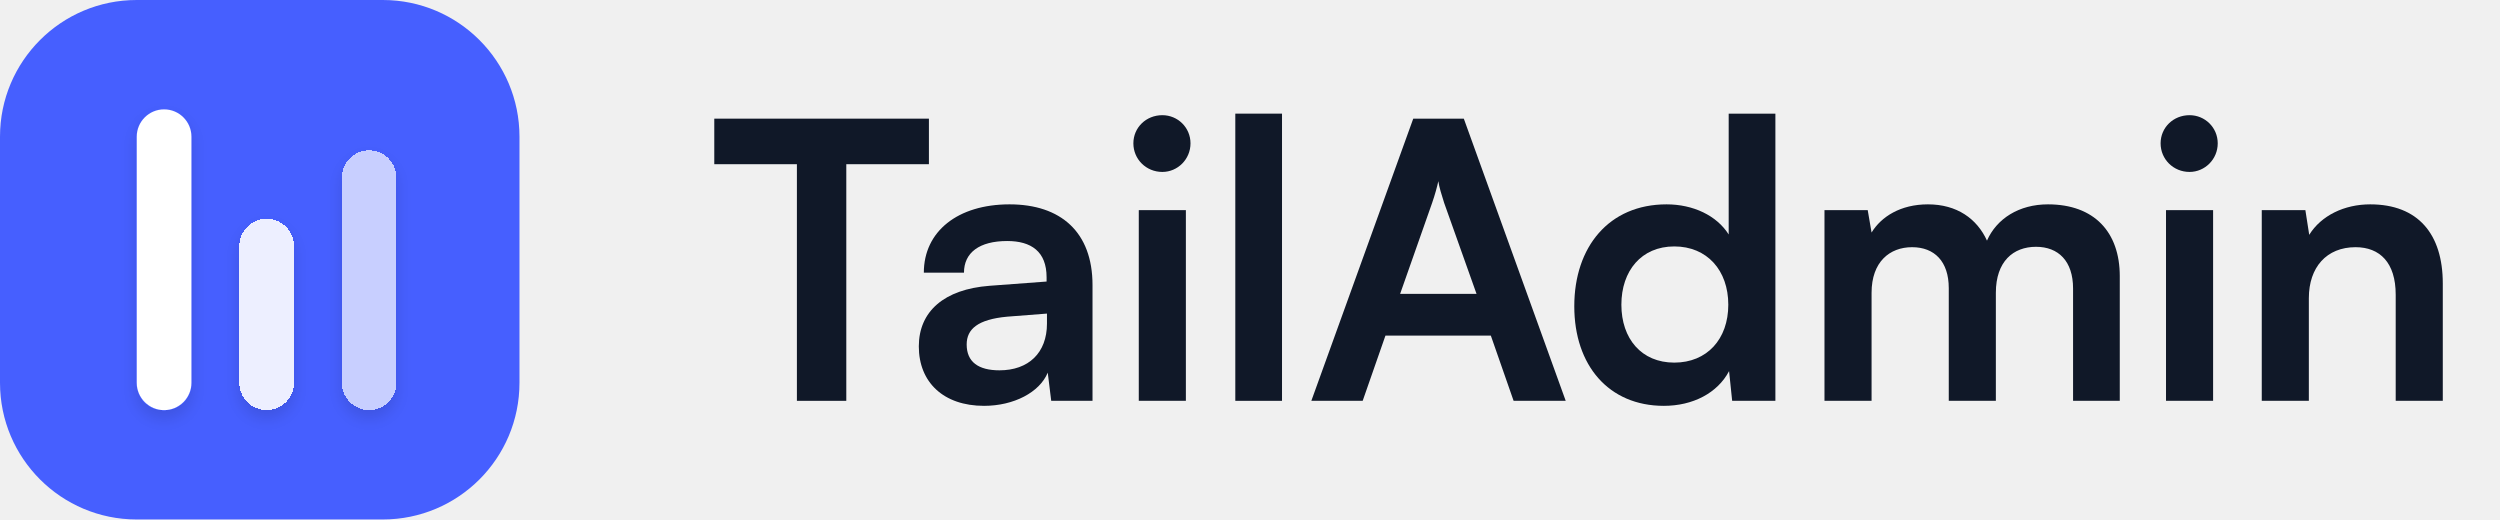
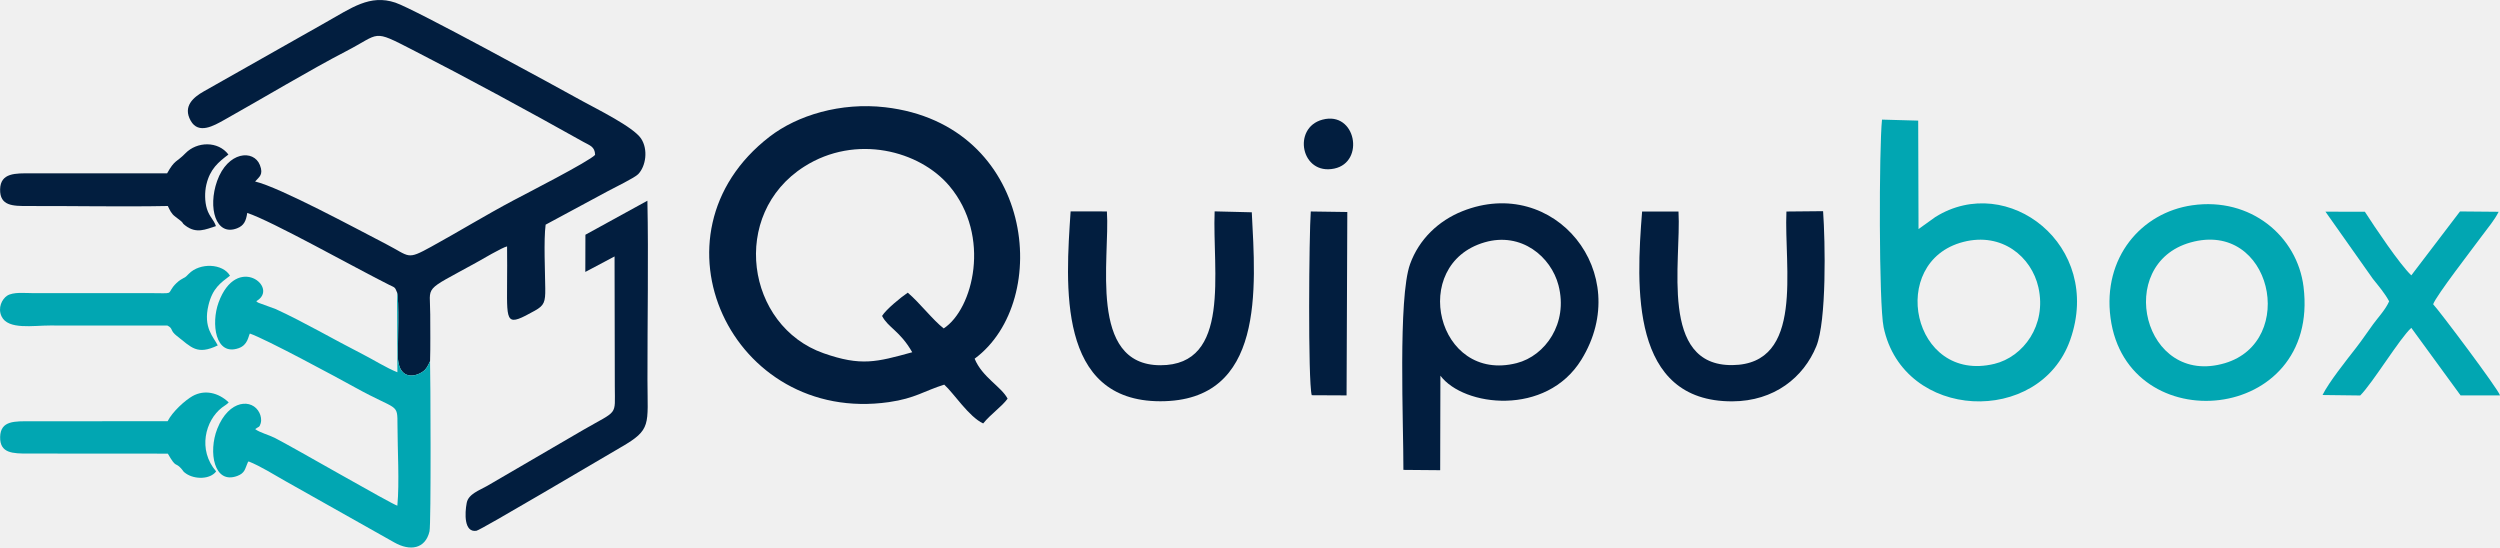
- <svg xmlns="http://www.w3.org/2000/svg" width="154" height="32" viewBox="0 0 154 32" fill="none">
-   <path d="M0 8.421C0 3.77 3.77 0 8.421 0H23.579C28.23 0 32 3.77 32 8.421V23.579C32 28.23 28.23 32 23.579 32H8.421C3.77 32 0 28.23 0 23.579V8.421Z" fill="#465FFF" />
-   <g filter="url(#filter0_d_1624_24907)">
-     <path d="M8.424 8.422C8.424 7.491 9.178 6.737 10.108 6.737V6.737C11.038 6.737 11.792 7.491 11.792 8.422V23.579C11.792 24.51 11.038 25.264 10.108 25.264V25.264C9.178 25.264 8.424 24.51 8.424 23.579V8.422Z" fill="white" />
+ <svg xmlns="http://www.w3.org/2000/svg" xml:space="preserve" width="118.261mm" height="25.9mm" version="1.1" style="shape-rendering:geometricPrecision; text-rendering:geometricPrecision; image-rendering:optimizeQuality; fill-rule:evenodd; clip-rule:evenodd" viewBox="0 0 5841.5 1279.32">
+   <defs>
+     <style type="text/css">
+    
+     .fil1 {fill:#01A6B2}
+     .fil0 {fill:#021E3F}
+    
+   </style>
+   </defs>
+   <g id="Capa_x0020_1">
+     <path class="fil0" d="M927.84 683.47c5.1,13.54 1.63,122.76 1.77,147.54 0.32,54.4 36.71,52.55 58.78,36.95 8.26,-5.84 11.34,-13.38 16.49,-23.84 1.1,-36.09 0.42,-73.34 0.4,-109.56 -0.03,-70.42 -18.83,-51.26 106.04,-120.16 14.5,-8 62.14,-36.3 73.5,-38.69 0.43,29.61 0.17,59.92 -0,89.57 -0.55,92.11 -1.41,97.56 65.05,60.56 21.81,-12.15 24.51,-20.36 24.2,-51.49 -0.41,-40.21 -3.89,-112.49 0.84,-149.39l144.81 -78c16.83,-9.08 63.17,-31.42 71.5,-40.04 17.93,-18.57 23.72,-57.64 6.66,-83.25 -18.03,-27.08 -102.93,-68.68 -136.11,-86.99 -64.1,-35.38 -393.14,-215.51 -437.9,-230.5 -59.75,-20.01 -102.25,12.23 -163.34,46.48l-284.73 161.09c-23.34,13.33 -49.45,34.34 -30.12,68.49 18.27,32.28 53.66,11.7 78.34,-2.1 87.95,-49.2 200.56,-116.91 285.16,-160.69 80.84,-41.82 59.52,-51.79 154.73,-2.97 127.74,65.48 272.76,144.17 399.46,215.2 14.72,8.25 26.69,10.76 27.15,30.22 -14.11,15.33 -161.34,90.65 -190.63,106.18 -65.06,34.5 -127.92,73.09 -192.58,108.59 -57.53,31.59 -48.49,22.97 -105.37,-6.45 -70.43,-36.42 -248.4,-132.61 -305.84,-146.13 9.53,-10.87 20,-15.66 11.22,-38.31 -14.41,-37.14 -75.44,-32.19 -100.04,37.2 -22.14,62.48 -3,129.85 46.73,110.44 15.73,-6.14 20.95,-16.81 23.67,-35.89 57.14,18.71 250,127.2 331.4,167.92 13.41,6.71 13.41,4.42 18.77,18.04z" />
+     <path class="fil1" d="M1004.88 844.12c-5.15,10.46 -8.23,18 -16.49,23.84 -22.07,15.6 -58.46,17.45 -58.78,-36.95 -0.14,-24.78 3.33,-133.99 -1.77,-147.54l0.7 186.36c-25.23,-9.93 -56.73,-29.76 -82,-42.61 -65.64,-33.4 -136.84,-75.02 -202.35,-105.08l-39.6 -14.44c-4.98,-2.62 -2.38,-0.74 -5.74,-4.08 55.33,-30.87 -45.8,-113.1 -88.2,3.37 -17.59,48.32 -8,125.7 46.93,106.6 21.61,-7.51 22.5,-27.75 26.26,-34.22 37.76,13.06 202.98,102.2 247.2,126.67 98.92,54.74 97.66,34.5 97.71,87.56 0.05,55.92 4.8,134.84 -0.32,187.97 -13.98,-3.85 -242.45,-136.09 -286.65,-158.54 -13.26,-6.73 -35.86,-12.65 -45.45,-20.37 8.27,-6.51 9.76,-3.1 12.81,-13.65 2.41,-8.32 0.31,-17.5 -2.77,-24 -16.17,-34.13 -71.36,-32.3 -98.68,36.82 -21.37,54.07 -7.86,130.71 46.77,110.28 17.94,-6.71 18.03,-17 23.05,-28 2.46,-5.41 0.86,-3.1 3.31,-6.03 29.47,11.91 58.79,30.73 86.34,46.24l254.21 143.17c36.32,20.65 72.23,15.61 82.19,-25.76 4.02,-16.67 2.28,-372.46 1.3,-397.61z" />
+     <path class="fil0" d="M1367.89 548.49l-0.23 86.91 68.31 -36.21 0.59 304.05c0.04,69.92 8.82,53.65 -73.67,101.26l-224.61 130.88c-18.05,10.4 -43.76,18.78 -47.76,39.69 -4.66,24.35 -6.48,69.78 22.7,65.1 10.6,-1.7 289.08,-167.17 338.01,-195.39 71.73,-41.37 61.83,-51.42 61.63,-156.61 -0.24,-134.51 2.62,-288.37 -0.16,-419.2l-144.81 79.51z" />
+     <path class="fil0" d="M390.49 404.99l-318.72 0c-34.8,-0.02 -70.79,-1.78 -71.52,37.5 -0.73,38.8 29.58,39 65.5,38.89 107.66,-0.33 220.08,2.04 326.41,-0.05 4.79,9.89 8.2,18.09 16.85,24.46 26.69,19.64 11.87,11.83 24.02,21.19 25.82,19.92 47.49,8.93 71.49,1.36 -5.11,-15.43 -15,-21.23 -20.94,-40.11 -5.29,-16.79 -5.57,-39.06 -1.43,-56.77 8.63,-36.93 28.5,-52.81 51.58,-70.41 -24.24,-32 -73.46,-30.59 -100.4,-2.94 -21.57,22.13 -24.61,14.21 -42.84,46.89z" />
+     <path class="fil1" d="M391.07 760.64c14.31,7.12 5.35,11.27 21.99,24.19 34.17,26.56 47,45.67 95.74,22.28 -9.55,-19.74 -34.61,-40.88 -21.66,-94.11 9.67,-39.77 28.23,-51.9 50.25,-68.81 -16.71,-28.63 -70.32,-31.07 -96.37,-4.3 -10.8,11.1 -5.95,5.68 -19.19,13.94 -5.83,3.65 -13.53,11.18 -17.17,16.01 -13.95,18.51 1.32,15.19 -52.73,15.08 -91.34,-0.19 -182.78,-0.16 -274.12,0.05 -18.43,0.04 -47.16,-3.54 -61.52,6.23 -11.58,7.88 -22.03,28.19 -12.65,48.01 15.14,31.98 74.36,21.21 113.33,21.34 91.35,0.33 182.76,0 274.12,0.07z" />
+     <path class="fil1" d="M391.67 984.2l-319.89 0.11c-36.54,0.08 -70.51,-2.25 -71.46,36.53 -0.95,38.54 29.67,38.99 65.44,38.91l326.41 0.22c20,35.1 16.81,19.04 30.84,34.34 5.97,6.51 3.35,6.53 11.73,12.28 20.44,14 56.28,13.78 70.28,-5.09 -43.57,-50.57 -25.28,-118.99 13.56,-149.14 5.55,-4.31 11.58,-7.27 15.82,-12.13 -23.95,-22.9 -56.39,-30.57 -84.71,-14.62 -16.57,9.33 -46.41,35.73 -58.01,58.59z" />
+     <path class="fil0" d="M2206.33 898.75c22.46,20.22 57.4,75.04 90.93,90.66 18.26,-22.39 43.3,-39.02 57.09,-57.85 -14.07,-27.71 -59.5,-50.23 -77.01,-93.44 183.13,-135.46 139.77,-547.34 -209.2,-587.52 -103.5,-11.91 -204.74,18.42 -270.18,68.97 -296.01,228.62 -88.38,672.88 279.29,619.98 61.42,-8.83 82.01,-26.22 129.09,-40.82zm-74.79 -75.7c-28.78,-50.24 -56.16,-57.1 -70.49,-84.83 9.09,-14.94 43.83,-43.54 60.06,-54.39 28.29,24.15 58.96,64.33 83.96,83.55 68.64,-44.78 111.82,-215.45 13.44,-332.65 -69.5,-82.79 -218.76,-122.23 -339.47,-45.4 -174.67,111.19 -135.82,372.39 45.43,436.08 87.65,30.8 123.59,20.57 207.08,-2.36z" />
+     <path class="fil1" d="M4482.82 535.26l-0.76 -253.44 -84.55 -2.33c-7.03,66.88 -7.59,431.09 3.77,485.19 46.02,219.16 364.72,231.9 436.02,29.38 77.73,-220.8 -146.54,-392.68 -315.31,-286.89l-39.18 28.09zm104.68 30.01c-178.34,45.9 -119.61,331.35 72.54,284.93 67.34,-16.26 122.99,-90.14 102.84,-179.06 -16.05,-70.81 -84.74,-129.2 -175.38,-105.87z" />
+     <path class="fil0" d="M3279.2 1097.93l85.93 0.73 0.51 -220.85c54.36,72.55 247.25,95.81 329.38,-37.33 124.81,-202.29 -63.06,-433.08 -278.3,-346.88 -55.4,22.18 -101.01,65.31 -121.96,123.51 -28.41,78.92 -15.26,373.35 -15.56,480.82zm189.86 -531.75c-177.91,51.67 -111.65,330.05 74.98,282.22 66.76,-17.12 120.61,-92.97 97.54,-181.72 -17.38,-66.86 -86.76,-125.39 -172.52,-100.5z" />
+     <path class="fil1" d="M5122.28 479.65c-119.12,17.18 -209.49,122.31 -190.83,263.05 38.25,288.32 490.33,247.91 451.03,-72.36 -14.52,-118.38 -123.67,-210.38 -260.21,-190.68zm-3.7 86.82c-179.33,50.13 -110.77,338.68 80.06,282.1 170.99,-50.69 109.29,-335.02 -80.06,-282.1z" />
+     <path class="fil0" d="M2924.92 496.04l-86.82 -2.16c-5.53,139.88 39.85,359.92 -126.93,359.53 -169.47,-0.4 -117.3,-250.36 -124.77,-359.36l-84.79 -0.15c-11.54,172.3 -32.11,443.57 209.56,443.67 245.41,0.11 222.74,-265.36 213.76,-441.54z" />
+     <path class="fil0" d="M4259.84 493.41l-85.68 0.83c-5.81,130.4 42.91,357.18 -126.53,358.85 -171.08,1.68 -118.95,-241.68 -125.65,-358.78l-85.04 0.01c-14.04,176.29 -27.54,444.09 210.62,443.46 98.48,-0.26 166.91,-56.4 196.42,-128.63 24.18,-59.18 21.02,-243.28 15.86,-315.74z" />
+     <path class="fil1" d="M5582.49 704.1c-8.98,19.95 -24.94,36.49 -37.24,53.23 -15.38,20.92 -23.83,34.47 -40.58,56.03 -22.66,29.19 -63.19,79.88 -77.87,109.62l88.05 1.09c28.12,-27.58 94.04,-135.91 119.43,-157.97l115.17 157.86 92.05 -0.15c-4.67,-15.45 -141.87,-197.94 -156.23,-212.96 8.17,-21.55 89.78,-126.75 114.21,-159.94 15.13,-20.56 28.75,-35.93 38.86,-56.05l-90.33 -0.81 -113.74 149.34c-27.47,-26.15 -85.34,-112.6 -108.51,-148.6l-92.1 -0.2 110.86 157.03c14.26,17.93 27.53,33.15 37.96,52.48z" />
+     <path class="fil0" d="M3065.01 923.48l81.38 0.39 1.75 -428.51 -85.39 -1.24c-4,52.41 -6.83,396.49 2.26,429.35z" />
+     <path class="fil0" d="M3090.09 279.56c-71.24,18.92 -50.34,130.89 27.74,114.32 72.03,-15.28 50.44,-135.08 -27.74,-114.32z" />
  </g>
-   <g filter="url(#filter1_d_1624_24907)">
-     <path d="M14.742 15.157C14.742 14.227 15.496 13.473 16.426 13.473V13.473C17.357 13.473 18.111 14.227 18.111 15.157V23.578C18.111 24.508 17.357 25.262 16.426 25.262V25.262C15.496 25.262 14.742 24.508 14.742 23.578V15.157Z" fill="white" fill-opacity="0.9" shape-rendering="crispEdges" />
-   </g>
-   <g filter="url(#filter2_d_1624_24907)">
-     <path d="M21.055 10.946C21.055 10.016 21.809 9.262 22.739 9.262V9.262C23.669 9.262 24.423 10.016 24.423 10.946V23.578C24.423 24.508 23.669 25.262 22.739 25.262V25.262C21.809 25.262 21.055 24.508 21.055 23.578V10.946Z" fill="white" fill-opacity="0.7" shape-rendering="crispEdges" />
-   </g>
-   <path d="M44 10.115H49.089V24.691H52.132V10.115H57.221V7.309H44V10.115Z" fill="#101828" />
-   <path d="M60.617 25C62.448 25 64.042 24.168 64.541 22.955L64.755 24.691H67.299V17.558C67.299 14.3 65.349 12.588 62.187 12.588C59.001 12.588 56.908 14.252 56.908 16.797H59.381C59.381 15.56 60.332 14.847 62.044 14.847C63.519 14.847 64.47 15.489 64.47 17.082V17.343L60.95 17.605C58.168 17.819 56.599 19.174 56.599 21.338C56.599 23.549 58.121 25 60.617 25ZM61.569 22.812C60.261 22.812 59.547 22.289 59.547 21.219C59.547 20.268 60.237 19.674 62.044 19.507L64.493 19.317V19.935C64.493 21.742 63.352 22.812 61.569 22.812Z" fill="#101828" />
-   <path d="M71.6 10.591C72.551 10.591 73.335 9.806 73.335 8.831C73.335 7.856 72.551 7.095 71.6 7.095C70.601 7.095 69.816 7.856 69.816 8.831C69.816 9.806 70.601 10.591 71.6 10.591ZM70.149 24.691H73.05V12.944H70.149V24.691Z" fill="#101828" />
-   <path d="M78.972 24.691V7H76.095V24.691H78.972Z" fill="#101828" />
-   <path d="M83.941 24.691L85.344 20.672H91.835L93.238 24.691H96.448L90.171 7.309H87.056L80.778 24.691H83.941ZM88.221 12.493C88.387 12.017 88.53 11.494 88.601 11.161C88.649 11.518 88.815 12.041 88.958 12.493L90.955 18.104H86.247L88.221 12.493Z" fill="#101828" />
-   <path d="M102.493 25C104.276 25 105.798 24.215 106.511 22.86L106.701 24.691H109.364V7H106.487V14.443C105.75 13.277 104.3 12.588 102.659 12.588C99.116 12.588 96.976 15.203 96.976 18.865C96.976 22.503 99.092 25 102.493 25ZM103.135 22.337C101.113 22.337 99.877 20.863 99.877 18.77C99.877 16.678 101.113 15.18 103.135 15.18C105.156 15.18 106.463 16.654 106.463 18.77C106.463 20.886 105.156 22.337 103.135 22.337Z" fill="#101828" />
-   <path d="M115.289 24.691V18.033C115.289 16.131 116.406 15.227 117.785 15.227C119.164 15.227 120.044 16.107 120.044 17.748V24.691H122.945V18.033C122.945 16.107 124.015 15.203 125.418 15.203C126.797 15.203 127.701 16.083 127.701 17.771V24.691H130.578V17.011C130.578 14.3 129.008 12.588 126.155 12.588C124.372 12.588 122.993 13.468 122.398 14.823C121.78 13.468 120.543 12.588 118.76 12.588C117.072 12.588 115.883 13.349 115.289 14.324L115.051 12.944H112.388V24.691H115.289Z" fill="#101828" />
-   <path d="M134.876 10.591C135.827 10.591 136.612 9.806 136.612 8.831C136.612 7.856 135.827 7.095 134.876 7.095C133.877 7.095 133.093 7.856 133.093 8.831C133.093 9.806 133.877 10.591 134.876 10.591ZM133.426 24.691H136.327V12.944H133.426V24.691Z" fill="#101828" />
-   <path d="M142.225 24.691V18.366C142.225 16.464 143.318 15.227 145.102 15.227C146.6 15.227 147.575 16.178 147.575 18.152V24.691H150.476V17.462C150.476 14.419 148.954 12.588 146.005 12.588C144.412 12.588 142.985 13.277 142.248 14.466L142.011 12.944H139.324V24.691H142.225Z" fill="#101828" />
-   <defs>
-     <filter id="filter0_d_1624_24907" x="7.424" y="6.237" width="5.368" height="20.526" filterUnits="userSpaceOnUse" color-interpolation-filters="sRGB">
-       <feFlood flood-opacity="0" result="BackgroundImageFix" />
-       <feColorMatrix in="SourceAlpha" type="matrix" values="0 0 0 0 0 0 0 0 0 0 0 0 0 0 0 0 0 0 127 0" result="hardAlpha" />
-       <feOffset dy="0.5" />
-       <feGaussianBlur stdDeviation="0.5" />
-       <feComposite in2="hardAlpha" operator="out" />
-       <feColorMatrix type="matrix" values="0 0 0 0 0 0 0 0 0 0 0 0 0 0 0 0 0 0 0.12 0" />
-       <feBlend mode="normal" in2="BackgroundImageFix" result="effect1_dropShadow_1624_24907" />
-       <feBlend mode="normal" in="SourceGraphic" in2="effect1_dropShadow_1624_24907" result="shape" />
-     </filter>
-     <filter id="filter1_d_1624_24907" x="13.742" y="12.973" width="5.368" height="13.79" filterUnits="userSpaceOnUse" color-interpolation-filters="sRGB">
-       <feFlood flood-opacity="0" result="BackgroundImageFix" />
-       <feColorMatrix in="SourceAlpha" type="matrix" values="0 0 0 0 0 0 0 0 0 0 0 0 0 0 0 0 0 0 127 0" result="hardAlpha" />
-       <feOffset dy="0.5" />
-       <feGaussianBlur stdDeviation="0.5" />
-       <feComposite in2="hardAlpha" operator="out" />
-       <feColorMatrix type="matrix" values="0 0 0 0 0 0 0 0 0 0 0 0 0 0 0 0 0 0 0.12 0" />
-       <feBlend mode="normal" in2="BackgroundImageFix" result="effect1_dropShadow_1624_24907" />
-       <feBlend mode="normal" in="SourceGraphic" in2="effect1_dropShadow_1624_24907" result="shape" />
-     </filter>
-     <filter id="filter2_d_1624_24907" x="20.055" y="8.762" width="5.368" height="18" filterUnits="userSpaceOnUse" color-interpolation-filters="sRGB">
-       <feFlood flood-opacity="0" result="BackgroundImageFix" />
-       <feColorMatrix in="SourceAlpha" type="matrix" values="0 0 0 0 0 0 0 0 0 0 0 0 0 0 0 0 0 0 127 0" result="hardAlpha" />
-       <feOffset dy="0.5" />
-       <feGaussianBlur stdDeviation="0.5" />
-       <feComposite in2="hardAlpha" operator="out" />
-       <feColorMatrix type="matrix" values="0 0 0 0 0 0 0 0 0 0 0 0 0 0 0 0 0 0 0.12 0" />
-       <feBlend mode="normal" in2="BackgroundImageFix" result="effect1_dropShadow_1624_24907" />
-       <feBlend mode="normal" in="SourceGraphic" in2="effect1_dropShadow_1624_24907" result="shape" />
-     </filter>
-   </defs>
</svg>
